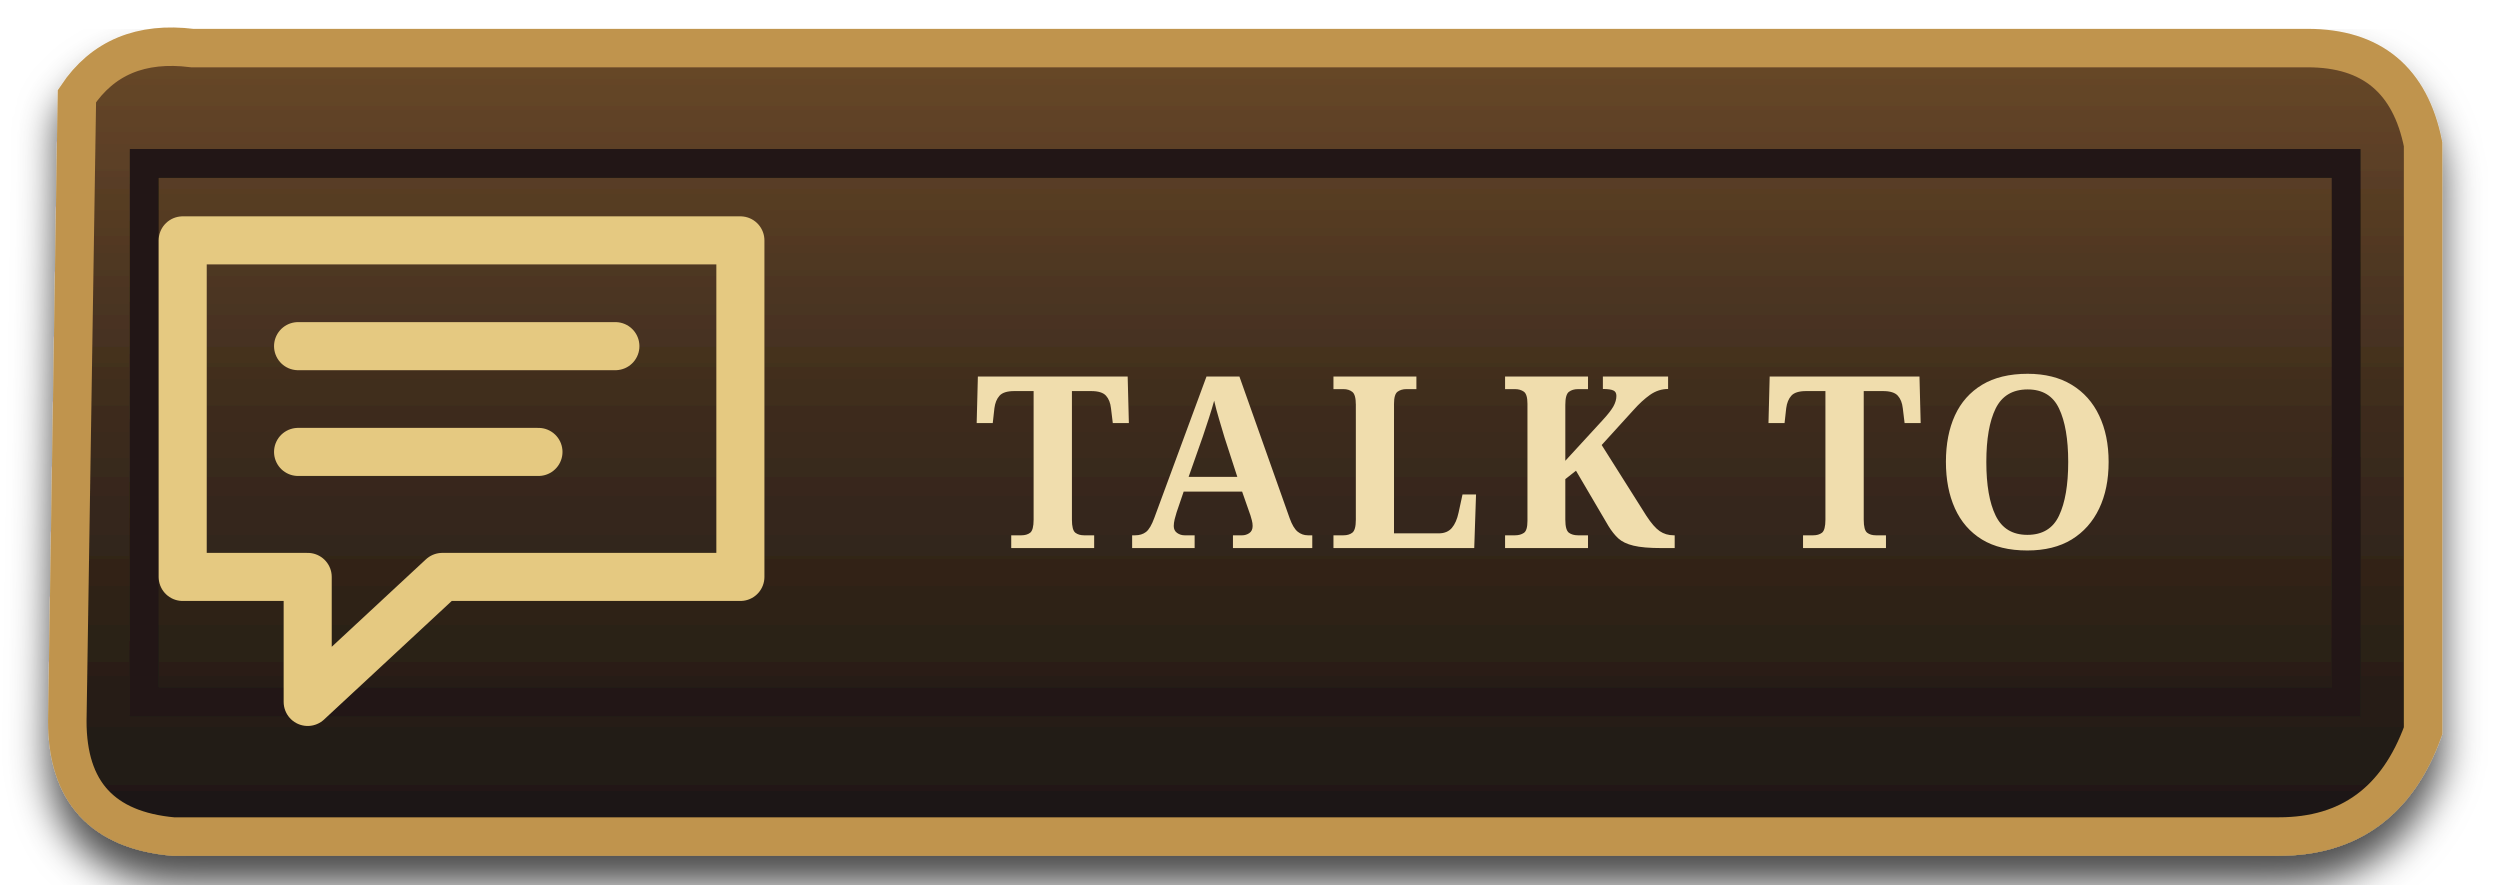
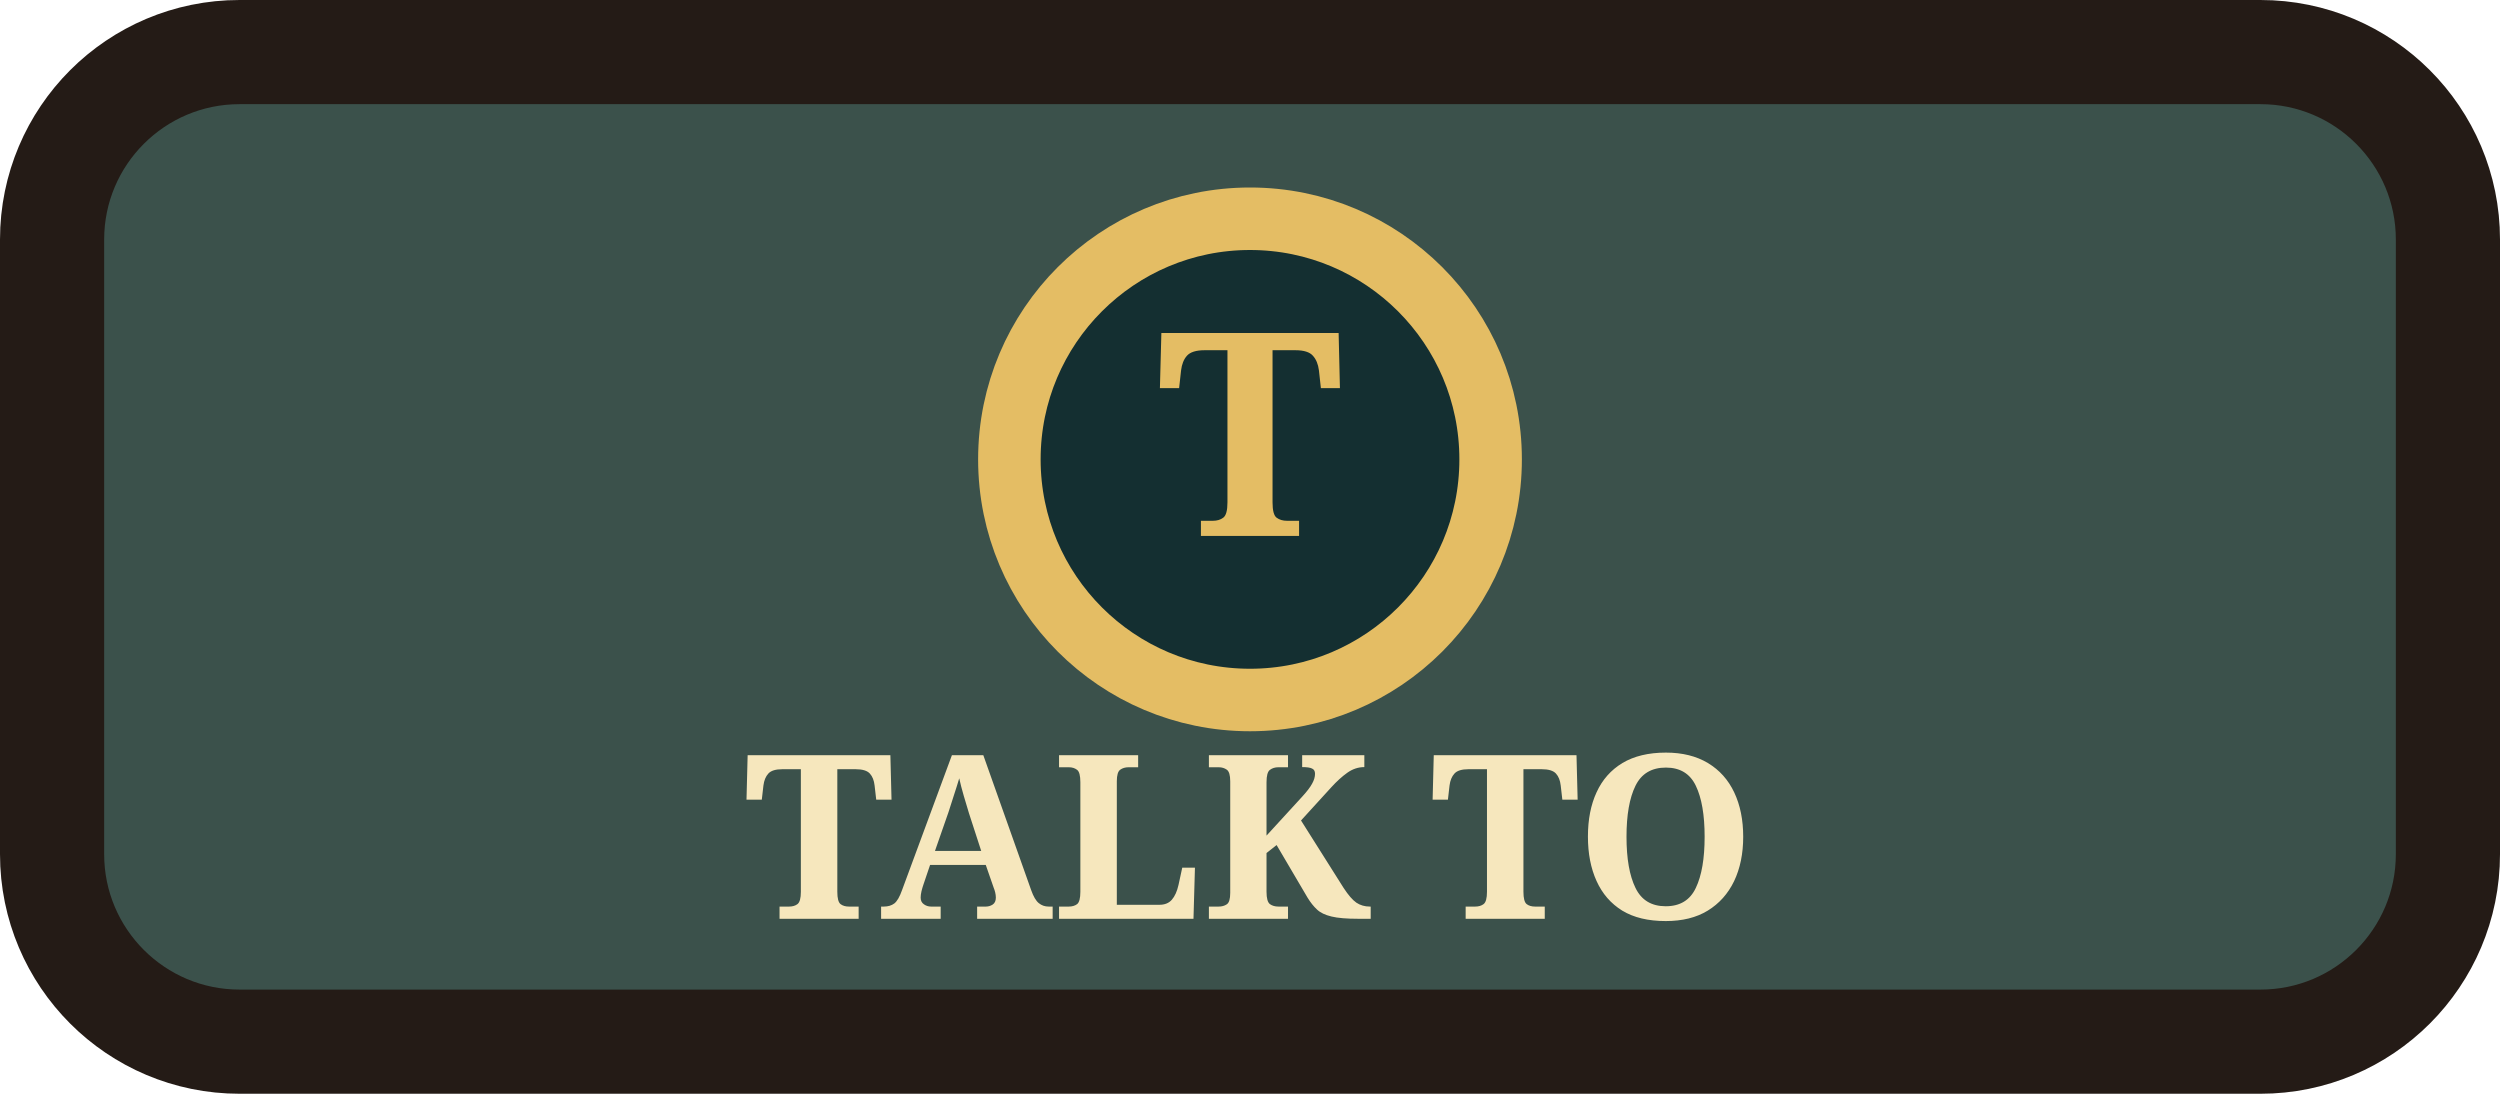
- <svg xmlns="http://www.w3.org/2000/svg" viewBox="0 0 260 92">
-   <defs>
-     <linearGradient id="w" x1="0" y1="0" x2="0" y2="1">
-       <stop stop-color="#694829" />
-       <stop offset=".48" stop-color="#3c2b1d" />
-       <stop offset="1" stop-color="#1c1712" />
-     </linearGradient>
-     <filter id="s">
-       <feDropShadow dx="0" dy="3" stdDeviation="2" flood-color="#000" flood-opacity=".7" />
-     </filter>
-   </defs>
-   <g filter="url(#s)">
-     <path d="M8 10 Q12 4 20 5 H240 Q250 5 252 15 V76 Q248 87 237 87 H18 Q7 86 7 75Z" fill="url(#w)" stroke="#c0944d" stroke-width="4" />
-     <path d="M15 17 H244 V73 H15Z" fill="none" stroke="#201812" stroke-width="3" />
-     <path d="M19 25 h58 v35 h-31 l-14 13 v-13 h-13Z M31 36 h33 M31 47 h25" fill="none" stroke="#e5c981" stroke-width="5" stroke-linecap="round" stroke-linejoin="round" />
-     <text x="161" y="57" text-anchor="middle" fill="#f0ddad" font-family="Georgia,serif" font-weight="bold" font-size="25" letter-spacing="1.5">TALK TO</text>
-   </g>
+ <svg xmlns="http://www.w3.org/2000/svg" width="240" height="105" viewBox="0 0 240 105">
+   <rect width="240" height="105" fill="none" />
+   <rect x="5" y="5" width="230" height="95" rx="18" fill="#3b514b" stroke="#241b16" stroke-width="10" />
+   <circle cx="120.0" cy="44.1" r="23.1" fill="#142f31" stroke="#e4bd64" stroke-width="6" />
+   <text x="120.0" y="51.45" text-anchor="middle" font-family="Georgia,serif" font-size="27.3" font-weight="700" fill="#e4bd64">T</text>
+   <text x="120.0" y="88.2" text-anchor="middle" font-family="Georgia,serif" font-size="22" font-weight="700" fill="#f6e7bd">TALK TO</text>
</svg>
